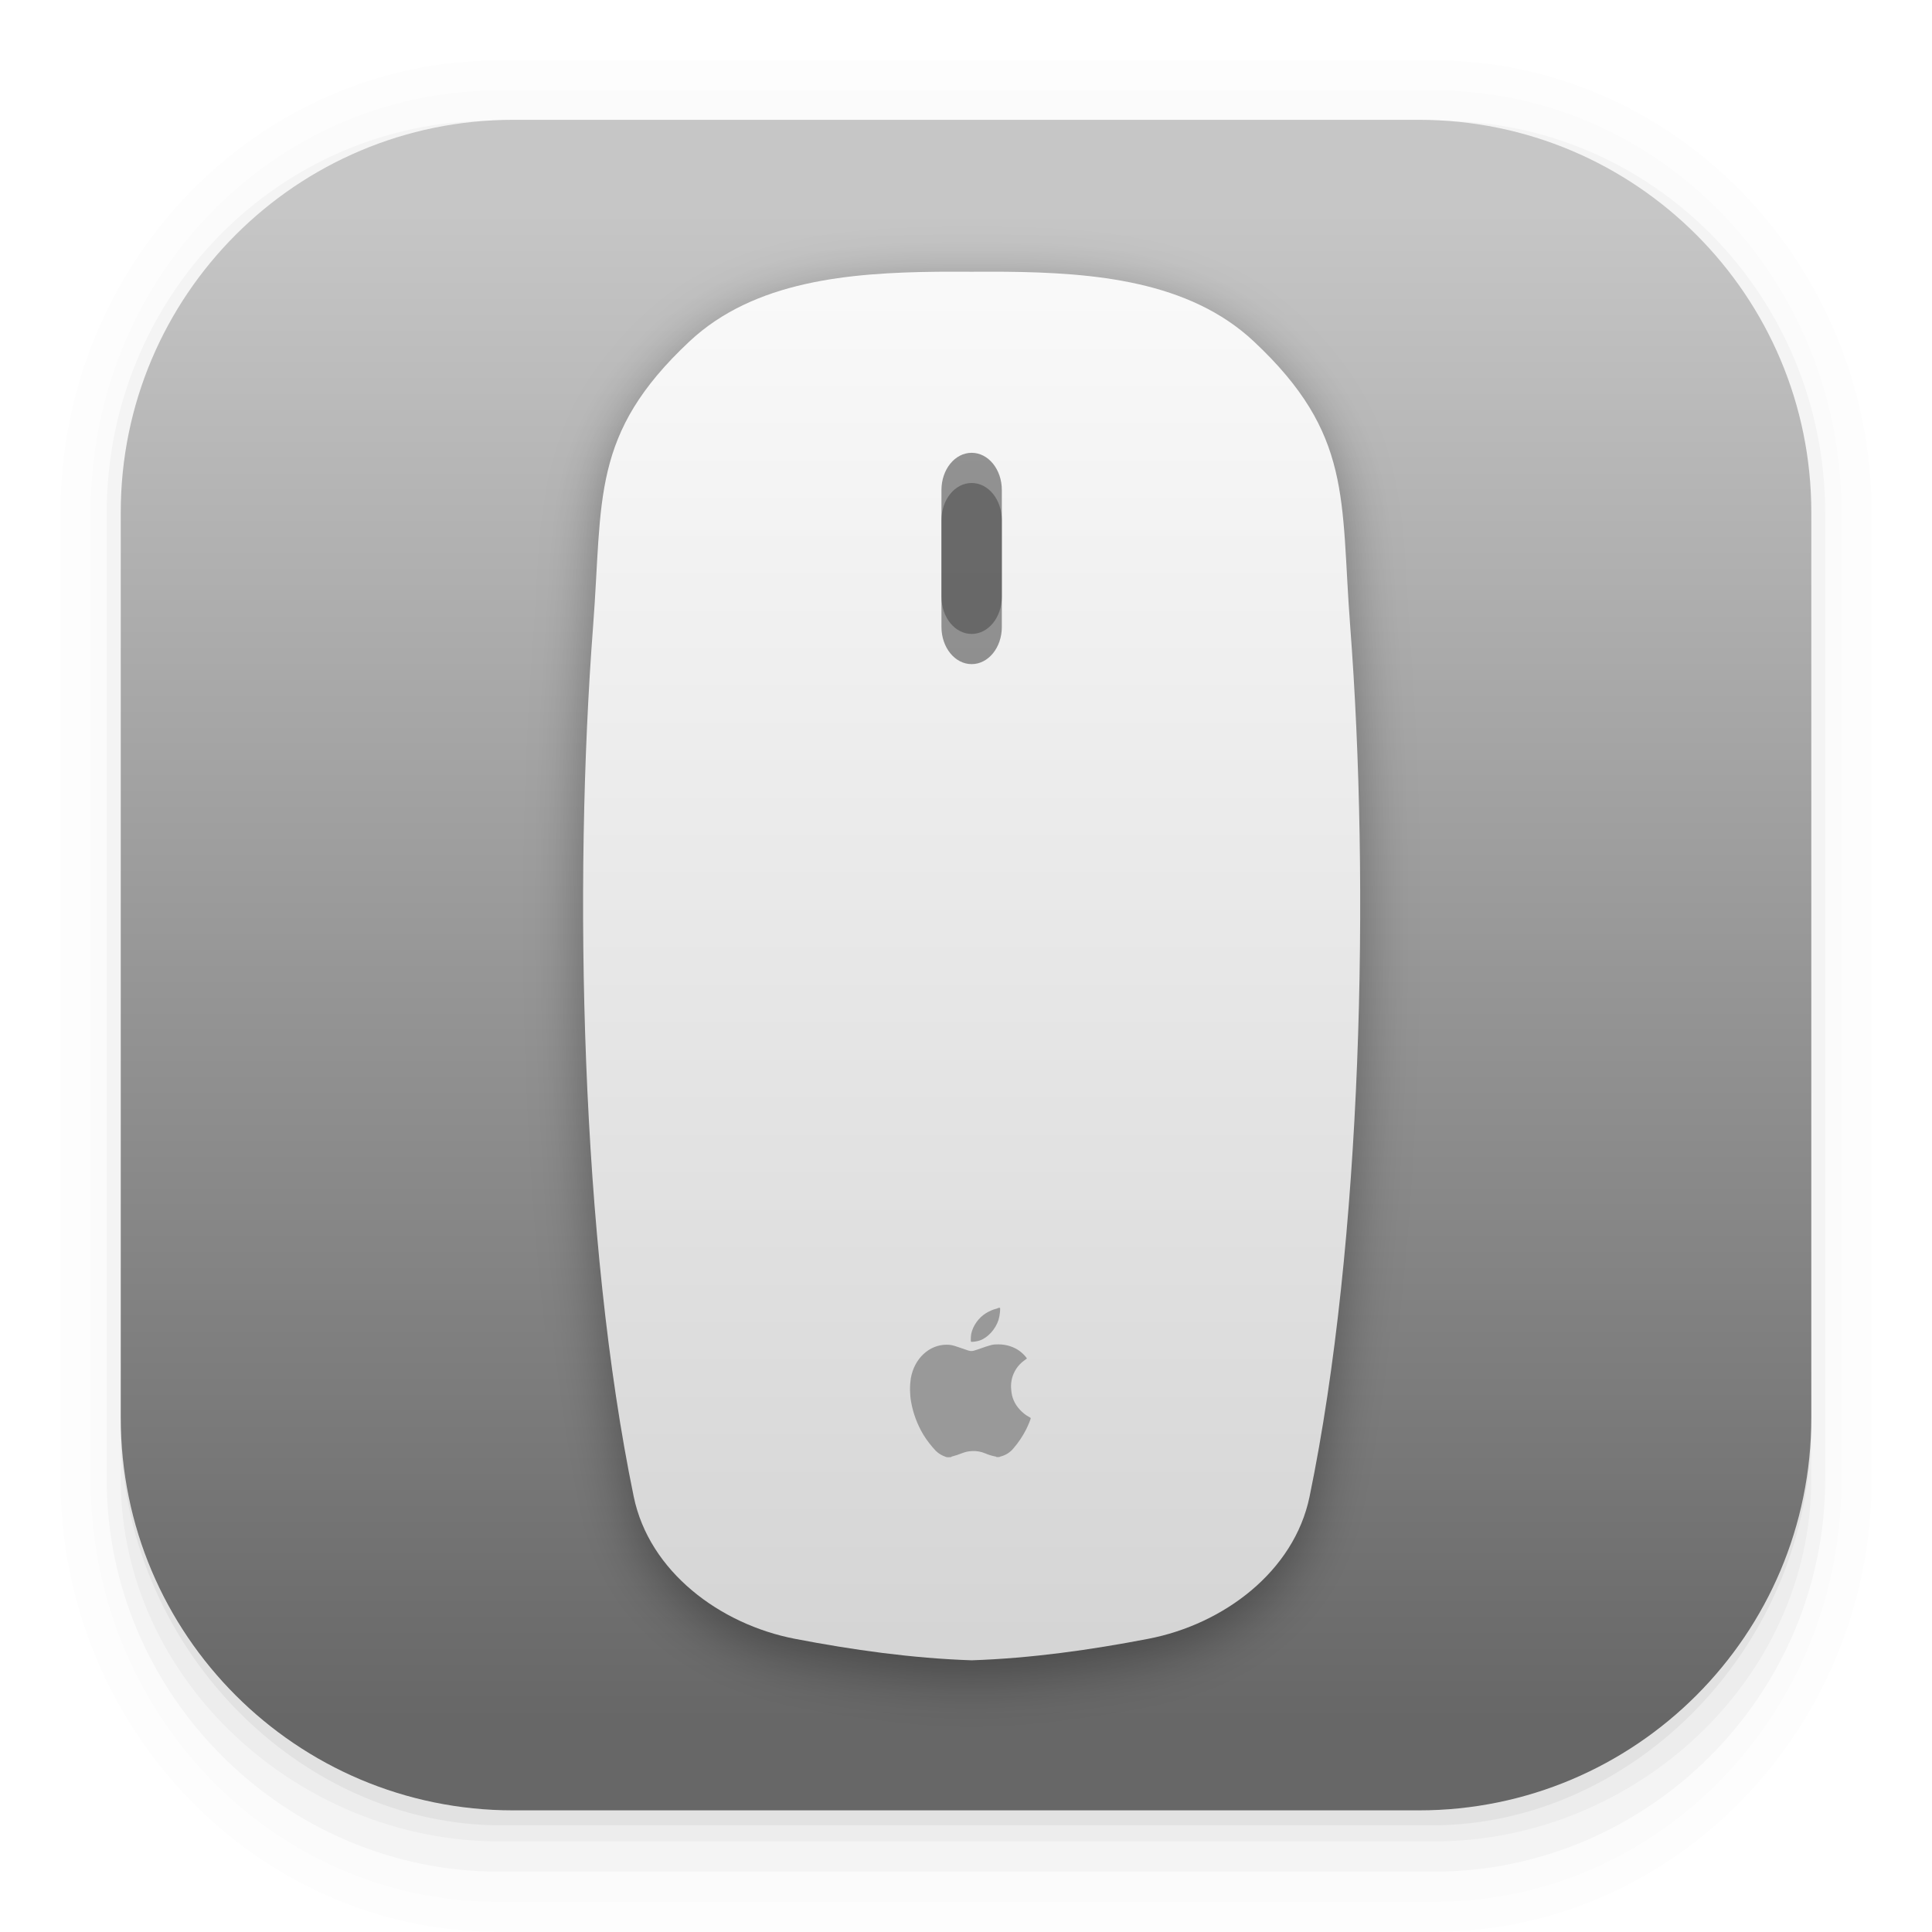
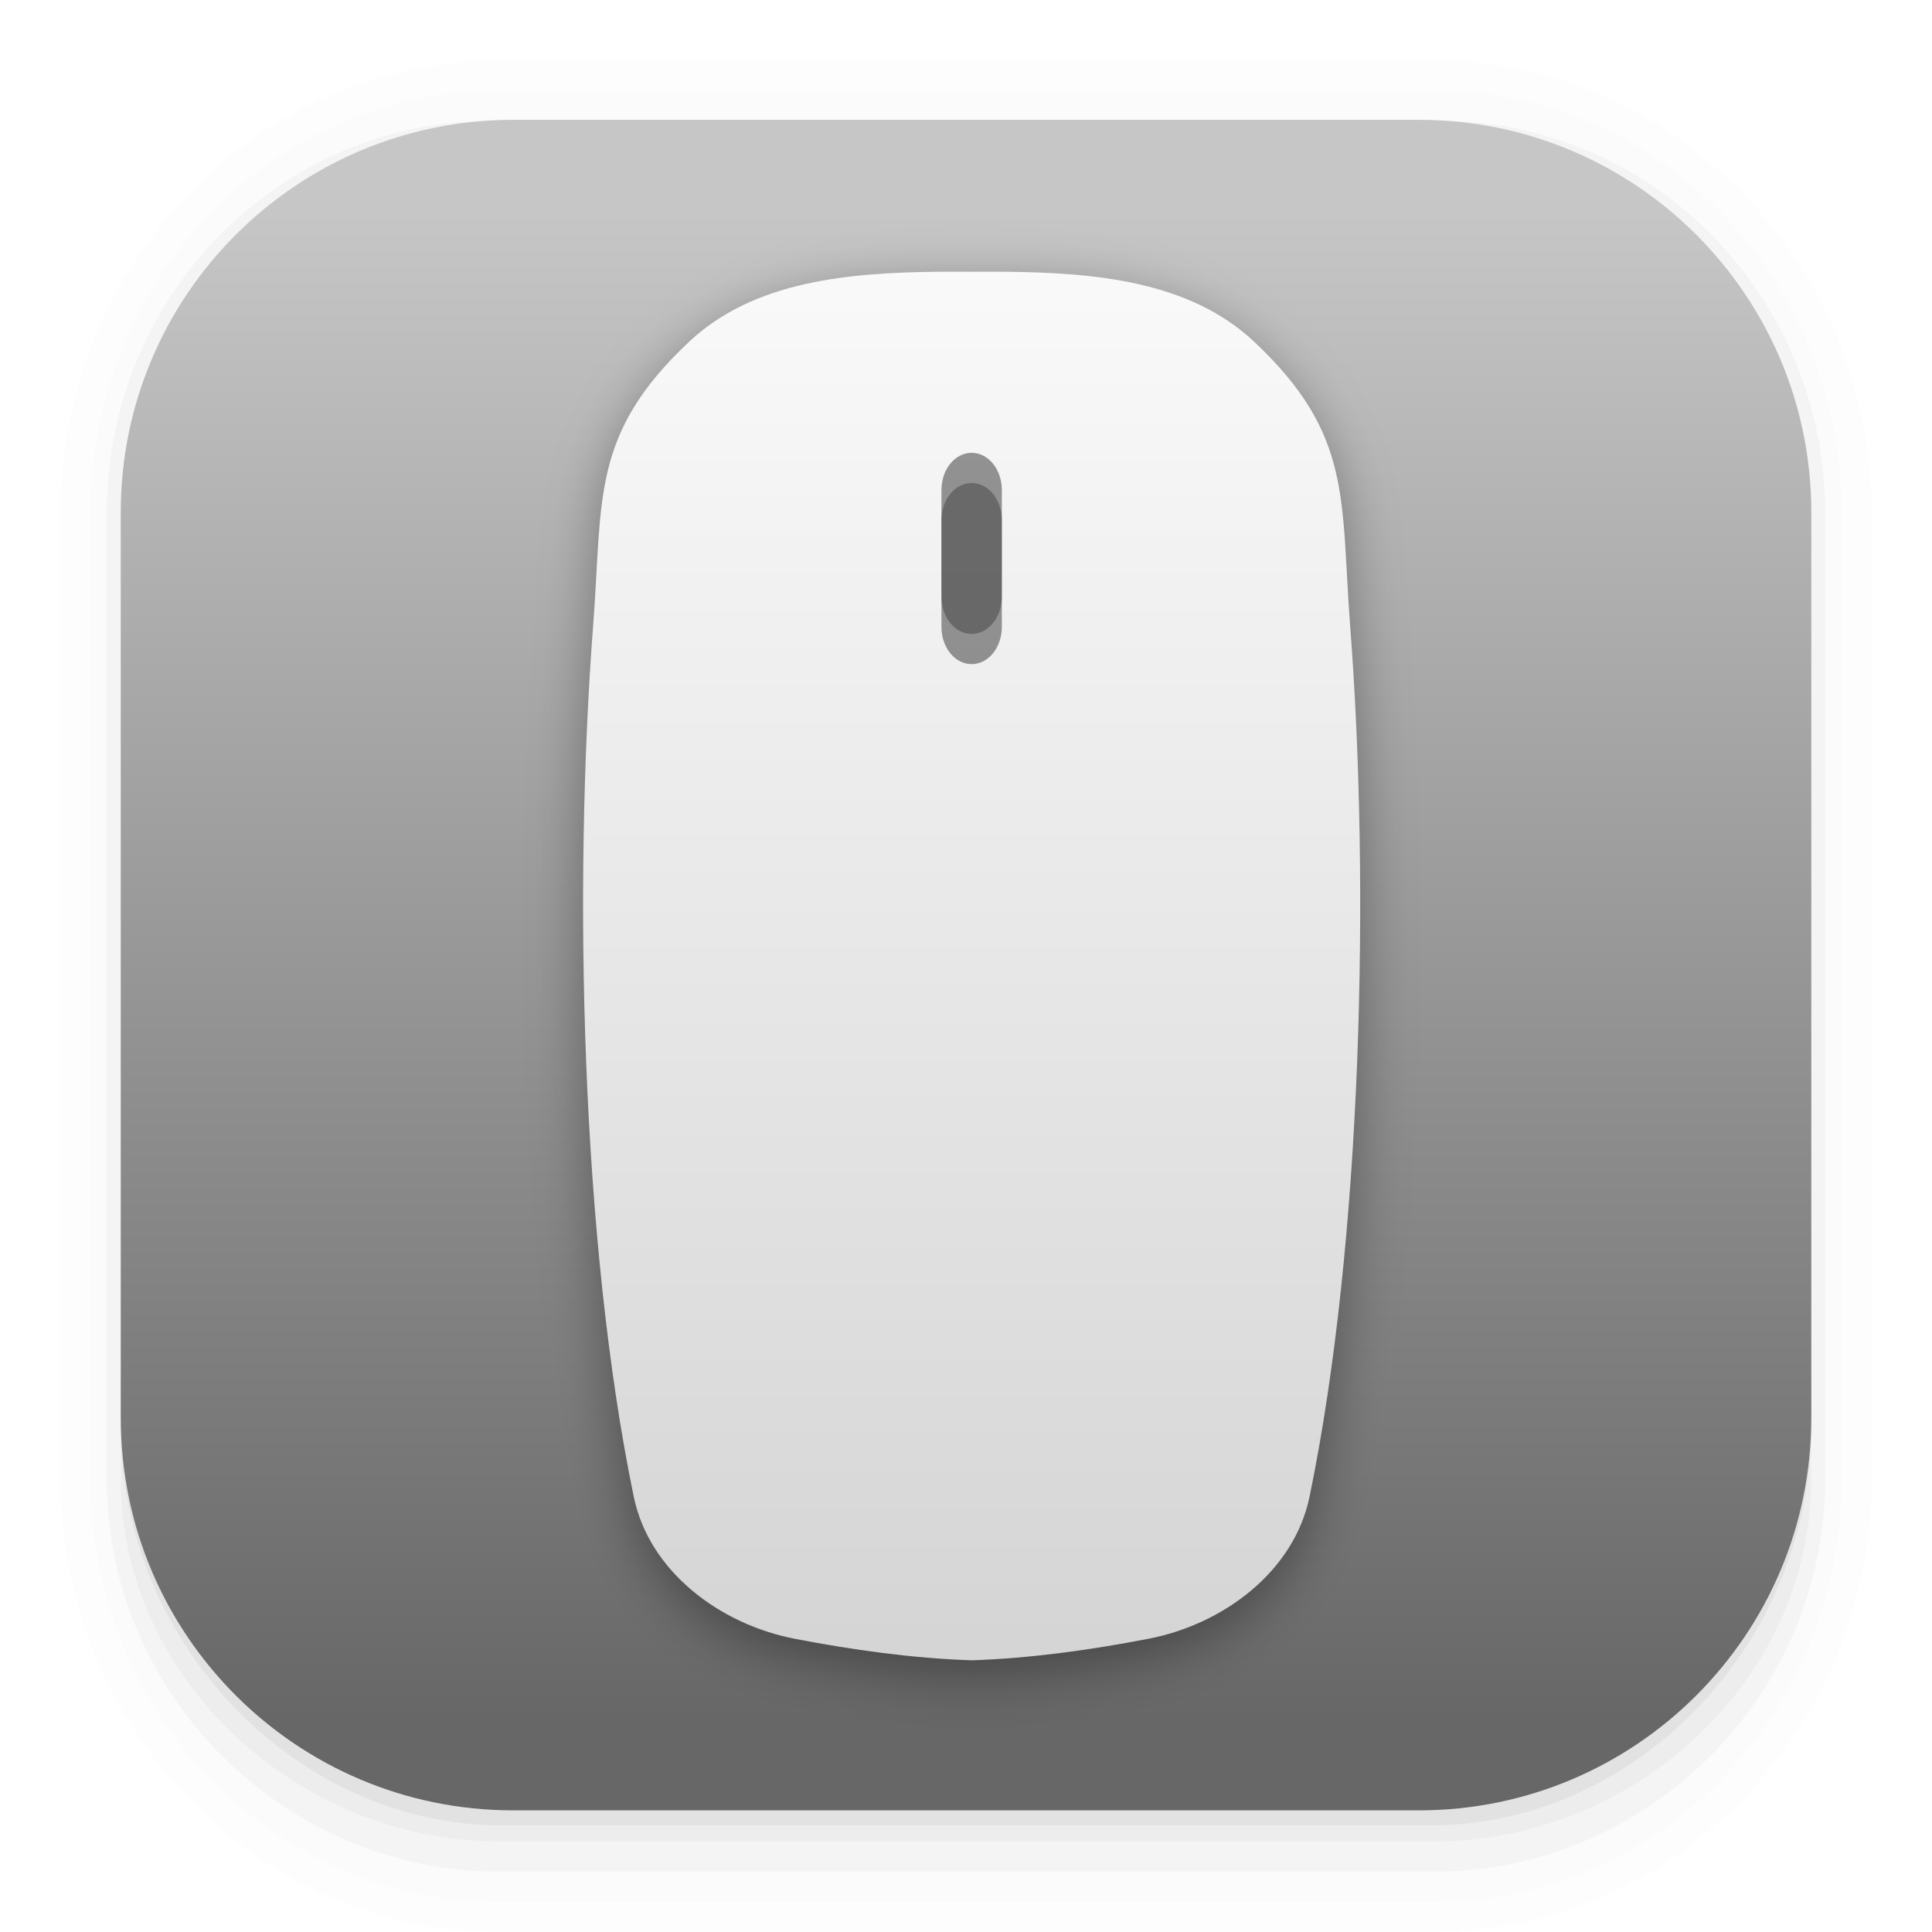
- <svg xmlns="http://www.w3.org/2000/svg" width="64" height="64" enable-background="new 0 0 1024 1024" image-rendering="optimizeSpeed">
-   <defs>
+ <svg xmlns="http://www.w3.org/2000/svg" width="64" height="64" enable-background="new 0 0 1024 1024" image-rendering="optimizeSpeed" version="1.1" id="svg13">
+   <defs id="defs4">
    <linearGradient id="c" x1="18.601" x2="18.601" y1=".854" y2="49.956" gradientTransform="matrix(1.1117 0 0 .96015 24.948 10.068)" gradientUnits="userSpaceOnUse">
-       <stop offset="0" stop-color="#fafafa" />
-       <stop offset="1" stop-color="#d4d4d4" />
+       <stop offset="0" stop-color="#fafafa" id="stop1" />
+       <stop offset="1" stop-color="#d4d4d4" id="stop2" />
    </linearGradient>
    <linearGradient id="a" x1="7.937" x2="7.937" y1="15.081" y2="1.852" gradientTransform="scale(3.7796)" gradientUnits="userSpaceOnUse">
-       <stop offset="0" stop-color="#676767" />
-       <stop offset="1" stop-color="#c6c6c6" />
+       <stop offset="0" stop-color="#676767" id="stop3" />
+       <stop offset="1" stop-color="#c6c6c6" id="stop4" />
    </linearGradient>
-     <filter id="b" width="1.167" height="1.094" x="-.084" y="-.047" color-interpolation-filters="sRGB">
-       <feGaussianBlur stdDeviation=".897" />
+     <filter id="b" width="1.167" height="1.094" x="-0.084" y="-0.047" color-interpolation-filters="sRGB">
+       <feGaussianBlur stdDeviation=".897" id="feGaussianBlur4" />
    </filter>
  </defs>
-   <g color="#000" image-rendering="auto">
-     <path d="M4.37.53C2.254.53.53 2.312.53 4.496v8.468c0 2.184 1.725 3.968 3.84 3.968h8.194c2.114 0 3.84-1.783 3.84-3.968V4.497c0-2.184-1.726-3.968-3.84-3.968zm.256.52h7.681c1.844 0 3.33 1.534 3.33 3.44v7.937c0 1.906-1.485 3.44-3.33 3.44h-7.68c-1.845 0-3.33-1.534-3.33-3.44V4.49c0-1.906 1.485-3.44 3.33-3.44z" enable-background="accumulate" opacity=".01" style="font-feature-settings:normal;font-variant-alternates:normal;font-variant-caps:normal;font-variant-east-asian:normal;font-variant-ligatures:normal;font-variant-numeric:normal;font-variant-position:normal;font-variation-settings:normal;inline-size:0;isolation:auto;mix-blend-mode:normal;shape-margin:0;shape-padding:0;text-decoration-color:#000;text-decoration-line:none;text-decoration-style:solid;text-indent:0;text-orientation:mixed;text-transform:none;white-space:normal" transform="scale(3.7796)" />
-     <path d="M4.359.794C2.392.794.795 2.447.795 4.48v8.5c0 2.035 1.597 3.688 3.564 3.688h8.216c1.967 0 3.564-1.653 3.564-3.688v-8.5c0-2.034-1.597-3.687-3.564-3.687zm.272.256h7.672c1.842 0 3.325 1.534 3.325 3.44v7.937c0 1.906-1.483 3.44-3.325 3.44H4.63c-1.842 0-3.325-1.534-3.325-3.44V4.49c0-1.906 1.483-3.44 3.325-3.44z" enable-background="accumulate" opacity=".01" style="font-feature-settings:normal;font-variant-alternates:normal;font-variant-caps:normal;font-variant-east-asian:normal;font-variant-ligatures:normal;font-variant-numeric:normal;font-variant-position:normal;font-variation-settings:normal;inline-size:0;isolation:auto;mix-blend-mode:normal;shape-margin:0;shape-padding:0;text-decoration-color:#000;text-decoration-line:none;text-decoration-style:solid;text-indent:0;text-orientation:mixed;text-transform:none;white-space:normal" transform="scale(3.7796)" />
-     <path d="M4.31 1.058c-1.866 0-3.375 1.539-3.375 3.44v8.467c0 1.9 1.57 3.439 3.435 3.439h8.2c1.866 0 3.427-1.538 3.427-3.44V4.498c0-1.9-1.51-3.439-3.375-3.439h-.097c1.794.087 3.214 1.582 3.214 3.432v7.937c0 1.906-1.506 3.44-3.377 3.44h-7.79c-1.871 0-3.377-1.534-3.377-3.44V4.49c0-1.85 1.42-3.345 3.214-3.432z" enable-background="accumulate" opacity=".03" style="font-feature-settings:normal;font-variant-alternates:normal;font-variant-caps:normal;font-variant-east-asian:normal;font-variant-ligatures:normal;font-variant-numeric:normal;font-variant-position:normal;font-variation-settings:normal;inline-size:0;isolation:auto;mix-blend-mode:normal;shape-margin:0;shape-padding:0;text-decoration-color:#000;text-decoration-line:none;text-decoration-style:solid;text-indent:0;text-orientation:mixed;text-transform:none;white-space:normal" transform="scale(3.7796)" />
-     <path d="M4 46.969V49c0 6.648 5.896 12 12.544 12h30.961C54.153 61 60 55.648 60 49v-1.992a12.972 12.972 0 0 1-13 12.963H17.002A12.973 12.973 0 0 1 4 46.969z" enable-background="accumulate" opacity=".03" style="font-feature-settings:normal;font-variant-alternates:normal;font-variant-caps:normal;font-variant-east-asian:normal;font-variant-ligatures:normal;font-variant-numeric:normal;font-variant-position:normal;font-variation-settings:normal;inline-size:0;isolation:auto;mix-blend-mode:normal;shape-margin:0;shape-padding:0;text-decoration-color:#000;text-decoration-line:none;text-decoration-style:solid;text-indent:0;text-orientation:mixed;text-transform:none;white-space:normal" />
-     <path d="M1.058 11.906v.592c0 1.939 1.573 3.5 3.332 3.5h8.16c1.76 0 3.325-1.561 3.325-3.5v-.58c-.006 2.095-1.537 3.78-3.44 3.78H4.498c-1.905 0-3.44-1.692-3.44-3.792z" enable-background="accumulate" opacity=".05" style="font-feature-settings:normal;font-variant-alternates:normal;font-variant-caps:normal;font-variant-east-asian:normal;font-variant-ligatures:normal;font-variant-numeric:normal;font-variant-position:normal;font-variation-settings:normal;inline-size:0;isolation:auto;mix-blend-mode:normal;shape-margin:0;shape-padding:0;text-decoration-color:#000;text-decoration-line:none;text-decoration-style:solid;text-indent:0;text-orientation:mixed;text-transform:none;white-space:normal" transform="scale(3.7796)" />
+   <g color="#000" image-rendering="auto" id="g8">
+     <path d="M4.37.53C2.254.53.53 2.312.53 4.496v8.468c0 2.184 1.725 3.968 3.84 3.968h8.194c2.114 0 3.84-1.783 3.84-3.968V4.497c0-2.184-1.726-3.968-3.84-3.968zm.256.52h7.681c1.844 0 3.33 1.534 3.33 3.44v7.937c0 1.906-1.485 3.44-3.33 3.44h-7.68c-1.845 0-3.33-1.534-3.33-3.44V4.49c0-1.906 1.485-3.44 3.33-3.44z" enable-background="accumulate" opacity=".01" style="font-feature-settings:normal;font-variant-alternates:normal;font-variant-caps:normal;font-variant-east-asian:normal;font-variant-ligatures:normal;font-variant-numeric:normal;font-variant-position:normal;font-variation-settings:normal;inline-size:0;isolation:auto;mix-blend-mode:normal;shape-margin:0;shape-padding:0;text-decoration-color:#000;text-decoration-line:none;text-decoration-style:solid;text-indent:0;text-orientation:mixed;text-transform:none;white-space:normal" transform="scale(3.7796)" id="path4" />
+     <path d="M4.359.794C2.392.794.795 2.447.795 4.48v8.5c0 2.035 1.597 3.688 3.564 3.688h8.216c1.967 0 3.564-1.653 3.564-3.688v-8.5c0-2.034-1.597-3.687-3.564-3.687zm.272.256h7.672c1.842 0 3.325 1.534 3.325 3.44v7.937c0 1.906-1.483 3.44-3.325 3.44H4.63c-1.842 0-3.325-1.534-3.325-3.44V4.49c0-1.906 1.483-3.44 3.325-3.44z" enable-background="accumulate" opacity=".01" style="font-feature-settings:normal;font-variant-alternates:normal;font-variant-caps:normal;font-variant-east-asian:normal;font-variant-ligatures:normal;font-variant-numeric:normal;font-variant-position:normal;font-variation-settings:normal;inline-size:0;isolation:auto;mix-blend-mode:normal;shape-margin:0;shape-padding:0;text-decoration-color:#000;text-decoration-line:none;text-decoration-style:solid;text-indent:0;text-orientation:mixed;text-transform:none;white-space:normal" transform="scale(3.7796)" id="path5" />
+     <path d="M4.31 1.058c-1.866 0-3.375 1.539-3.375 3.44v8.467c0 1.9 1.57 3.439 3.435 3.439h8.2c1.866 0 3.427-1.538 3.427-3.44V4.498c0-1.9-1.51-3.439-3.375-3.439h-.097c1.794.087 3.214 1.582 3.214 3.432v7.937c0 1.906-1.506 3.44-3.377 3.44h-7.79c-1.871 0-3.377-1.534-3.377-3.44V4.49c0-1.85 1.42-3.345 3.214-3.432z" enable-background="accumulate" opacity=".03" style="font-feature-settings:normal;font-variant-alternates:normal;font-variant-caps:normal;font-variant-east-asian:normal;font-variant-ligatures:normal;font-variant-numeric:normal;font-variant-position:normal;font-variation-settings:normal;inline-size:0;isolation:auto;mix-blend-mode:normal;shape-margin:0;shape-padding:0;text-decoration-color:#000;text-decoration-line:none;text-decoration-style:solid;text-indent:0;text-orientation:mixed;text-transform:none;white-space:normal" transform="scale(3.7796)" id="path6" />
+     <path d="M4 46.969V49c0 6.648 5.896 12 12.544 12h30.961C54.153 61 60 55.648 60 49v-1.992a12.972 12.972 0 0 1-13 12.963H17.002A12.973 12.973 0 0 1 4 46.969z" enable-background="accumulate" opacity=".03" style="font-feature-settings:normal;font-variant-alternates:normal;font-variant-caps:normal;font-variant-east-asian:normal;font-variant-ligatures:normal;font-variant-numeric:normal;font-variant-position:normal;font-variation-settings:normal;inline-size:0;isolation:auto;mix-blend-mode:normal;shape-margin:0;shape-padding:0;text-decoration-color:#000;text-decoration-line:none;text-decoration-style:solid;text-indent:0;text-orientation:mixed;text-transform:none;white-space:normal" id="path7" />
+     <path d="M1.058 11.906v.592c0 1.939 1.573 3.5 3.332 3.5h8.16c1.76 0 3.325-1.561 3.325-3.5v-.58c-.006 2.095-1.537 3.78-3.44 3.78H4.498c-1.905 0-3.44-1.692-3.44-3.792z" enable-background="accumulate" opacity=".05" style="font-feature-settings:normal;font-variant-alternates:normal;font-variant-caps:normal;font-variant-east-asian:normal;font-variant-ligatures:normal;font-variant-numeric:normal;font-variant-position:normal;font-variation-settings:normal;inline-size:0;isolation:auto;mix-blend-mode:normal;shape-margin:0;shape-padding:0;text-decoration-color:#000;text-decoration-line:none;text-decoration-style:solid;text-indent:0;text-orientation:mixed;text-transform:none;white-space:normal" transform="scale(3.7796)" id="path8" />
  </g>
-   <rect width="56.002" height="56.002" x="4" y="3.969" fill="url(#a)" rx="13.002" ry="13.002" />
-   <path d="M31.053 11.95c-2.926.032-6.07.3-8.214 2.308-3.283 3.078-2.869 5.207-3.191 9.42-.658 8.598-.404 20.382 1.345 28.848.513 2.483 2.855 4.231 5.34 4.71 1.907.367 3.88.645 5.854.712 1.975-.067 3.947-.345 5.854-.713 2.485-.478 4.827-2.226 5.34-4.709 1.749-8.466 2.003-20.25 1.345-28.849-.322-4.212.092-6.34-3.19-9.418-2.144-2.01-5.29-2.277-8.215-2.309-.382-.004-.762 0-1.134 0-.372 0-.751-.004-1.134 0z" color="#000" enable-background="accumulate" filter="url(#b)" opacity=".35" transform="translate(0 -2.448)" />
-   <path fill="url(#c)" d="M31.053 11.45c-2.926.032-6.07.3-8.214 2.308-3.283 3.078-2.869 5.207-3.191 9.42-.658 8.598-.404 20.382 1.345 28.848.513 2.483 2.855 4.231 5.34 4.71 1.907.367 3.88.645 5.854.712 1.975-.067 3.947-.345 5.854-.713 2.485-.478 4.827-2.226 5.34-4.709 1.749-8.466 2.003-20.25 1.345-28.849-.322-4.212.092-6.34-3.19-9.418-2.144-2.01-5.29-2.277-8.215-2.309-.382-.004-.762 0-1.134 0-.372 0-.751-.004-1.134 0z" color="#000" enable-background="accumulate" transform="translate(0 -2.448)" />
-   <path fill="#4d4d4d" fill-opacity=".588" d="M32.187 15c.554 0 1 .55 1 1.232v3.536c0 .683-.446 1.232-1 1.232s-1-.55-1-1.232v-3.536c0-.682.446-1.232 1-1.232z" />
-   <path fill="#4d4d4d" fill-opacity=".588" d="M32.187 16c.554 0 1 .55 1 1.232v3.536c0 .683-.446 1.232-1 1.232s-1-.55-1-1.232v-3.536c0-.682.446-1.232 1-1.232z" />
-   <path fill="#999" d="M31.35 48.268c-.021-.005-.032-.009-.024-.01a.816.816 0 0 1-.328-.199 3.28 3.28 0 0 1-.413-.537 3.225 3.225 0 0 1-.406-1.095 2.471 2.471 0 0 1-.007-.77c.116-.654.605-1.112 1.188-1.112.12 0 .206.017.373.076.382.133.381.133.446.133.05 0 .09-.01.193-.046.475-.167.508-.175.703-.174.263 0 .515.082.708.225.074.055.172.152.215.212l.02.03-.083.063a1.05 1.05 0 0 0-.437.972c.01.133.032.232.08.348.086.214.295.44.502.548.036.018.065.039.065.045 0 .031-.08.23-.151.371-.11.219-.255.437-.42.628a.8.8 0 0 1-.408.267c-.034.007-.055.015-.048.018.008.003-.018.005-.058.007-.042 0-.067-.003-.06-.008.009-.005-.006-.01-.041-.014a1.647 1.647 0 0 1-.325-.102.981.981 0 0 0-.426-.076c-.13.006-.211.023-.349.074a2.55 2.55 0 0 1-.31.103c-.02.005-.036.01-.034.014.003.005-.005.01-.017.01a.77.77 0 0 0-.066.004.296.296 0 0 1-.082-.005zm.816-3.824c-.013-.012-.007-.188.008-.261.055-.265.243-.53.483-.68.102-.064.237-.123.332-.146.04-.009.069-.02.065-.023-.003-.005.007-.007.023-.007a.185.185 0 0 0 .043-.005c.03-.012 0 .266-.041.397-.1.314-.36.599-.629.688-.097.032-.267.055-.284.037z" />
+   <rect width="56.002" height="56.002" x="4" y="3.969" fill="url(#a)" rx="13.002" ry="13.002" id="rect8" />
+   <path d="M31.053 11.95c-2.926.032-6.07.3-8.214 2.308-3.283 3.078-2.869 5.207-3.191 9.42-.658 8.598-.404 20.382 1.345 28.848.513 2.483 2.855 4.231 5.34 4.71 1.907.367 3.88.645 5.854.712 1.975-.067 3.947-.345 5.854-.713 2.485-.478 4.827-2.226 5.34-4.709 1.749-8.466 2.003-20.25 1.345-28.849-.322-4.212.092-6.34-3.19-9.418-2.144-2.01-5.29-2.277-8.215-2.309-.382-.004-.762 0-1.134 0-.372 0-.751-.004-1.134 0z" color="#000" enable-background="accumulate" filter="url(#b)" opacity=".35" transform="translate(0 -2.448)" id="path9" />
+   <path fill="url(#c)" d="M31.053 11.45c-2.926.032-6.07.3-8.214 2.308-3.283 3.078-2.869 5.207-3.191 9.42-.658 8.598-.404 20.382 1.345 28.848.513 2.483 2.855 4.231 5.34 4.71 1.907.367 3.88.645 5.854.712 1.975-.067 3.947-.345 5.854-.713 2.485-.478 4.827-2.226 5.34-4.709 1.749-8.466 2.003-20.25 1.345-28.849-.322-4.212.092-6.34-3.19-9.418-2.144-2.01-5.29-2.277-8.215-2.309-.382-.004-.762 0-1.134 0-.372 0-.751-.004-1.134 0z" color="#000" enable-background="accumulate" transform="translate(0 -2.448)" id="path10" />
+   <path fill="#4d4d4d" fill-opacity=".588" d="M32.187 15c.554 0 1 .55 1 1.232v3.536c0 .683-.446 1.232-1 1.232s-1-.55-1-1.232v-3.536c0-.682.446-1.232 1-1.232z" id="path11" />
+   <path fill="#4d4d4d" fill-opacity=".588" d="M32.187 16c.554 0 1 .55 1 1.232v3.536c0 .683-.446 1.232-1 1.232s-1-.55-1-1.232v-3.536c0-.682.446-1.232 1-1.232z" id="path12" />
</svg>
